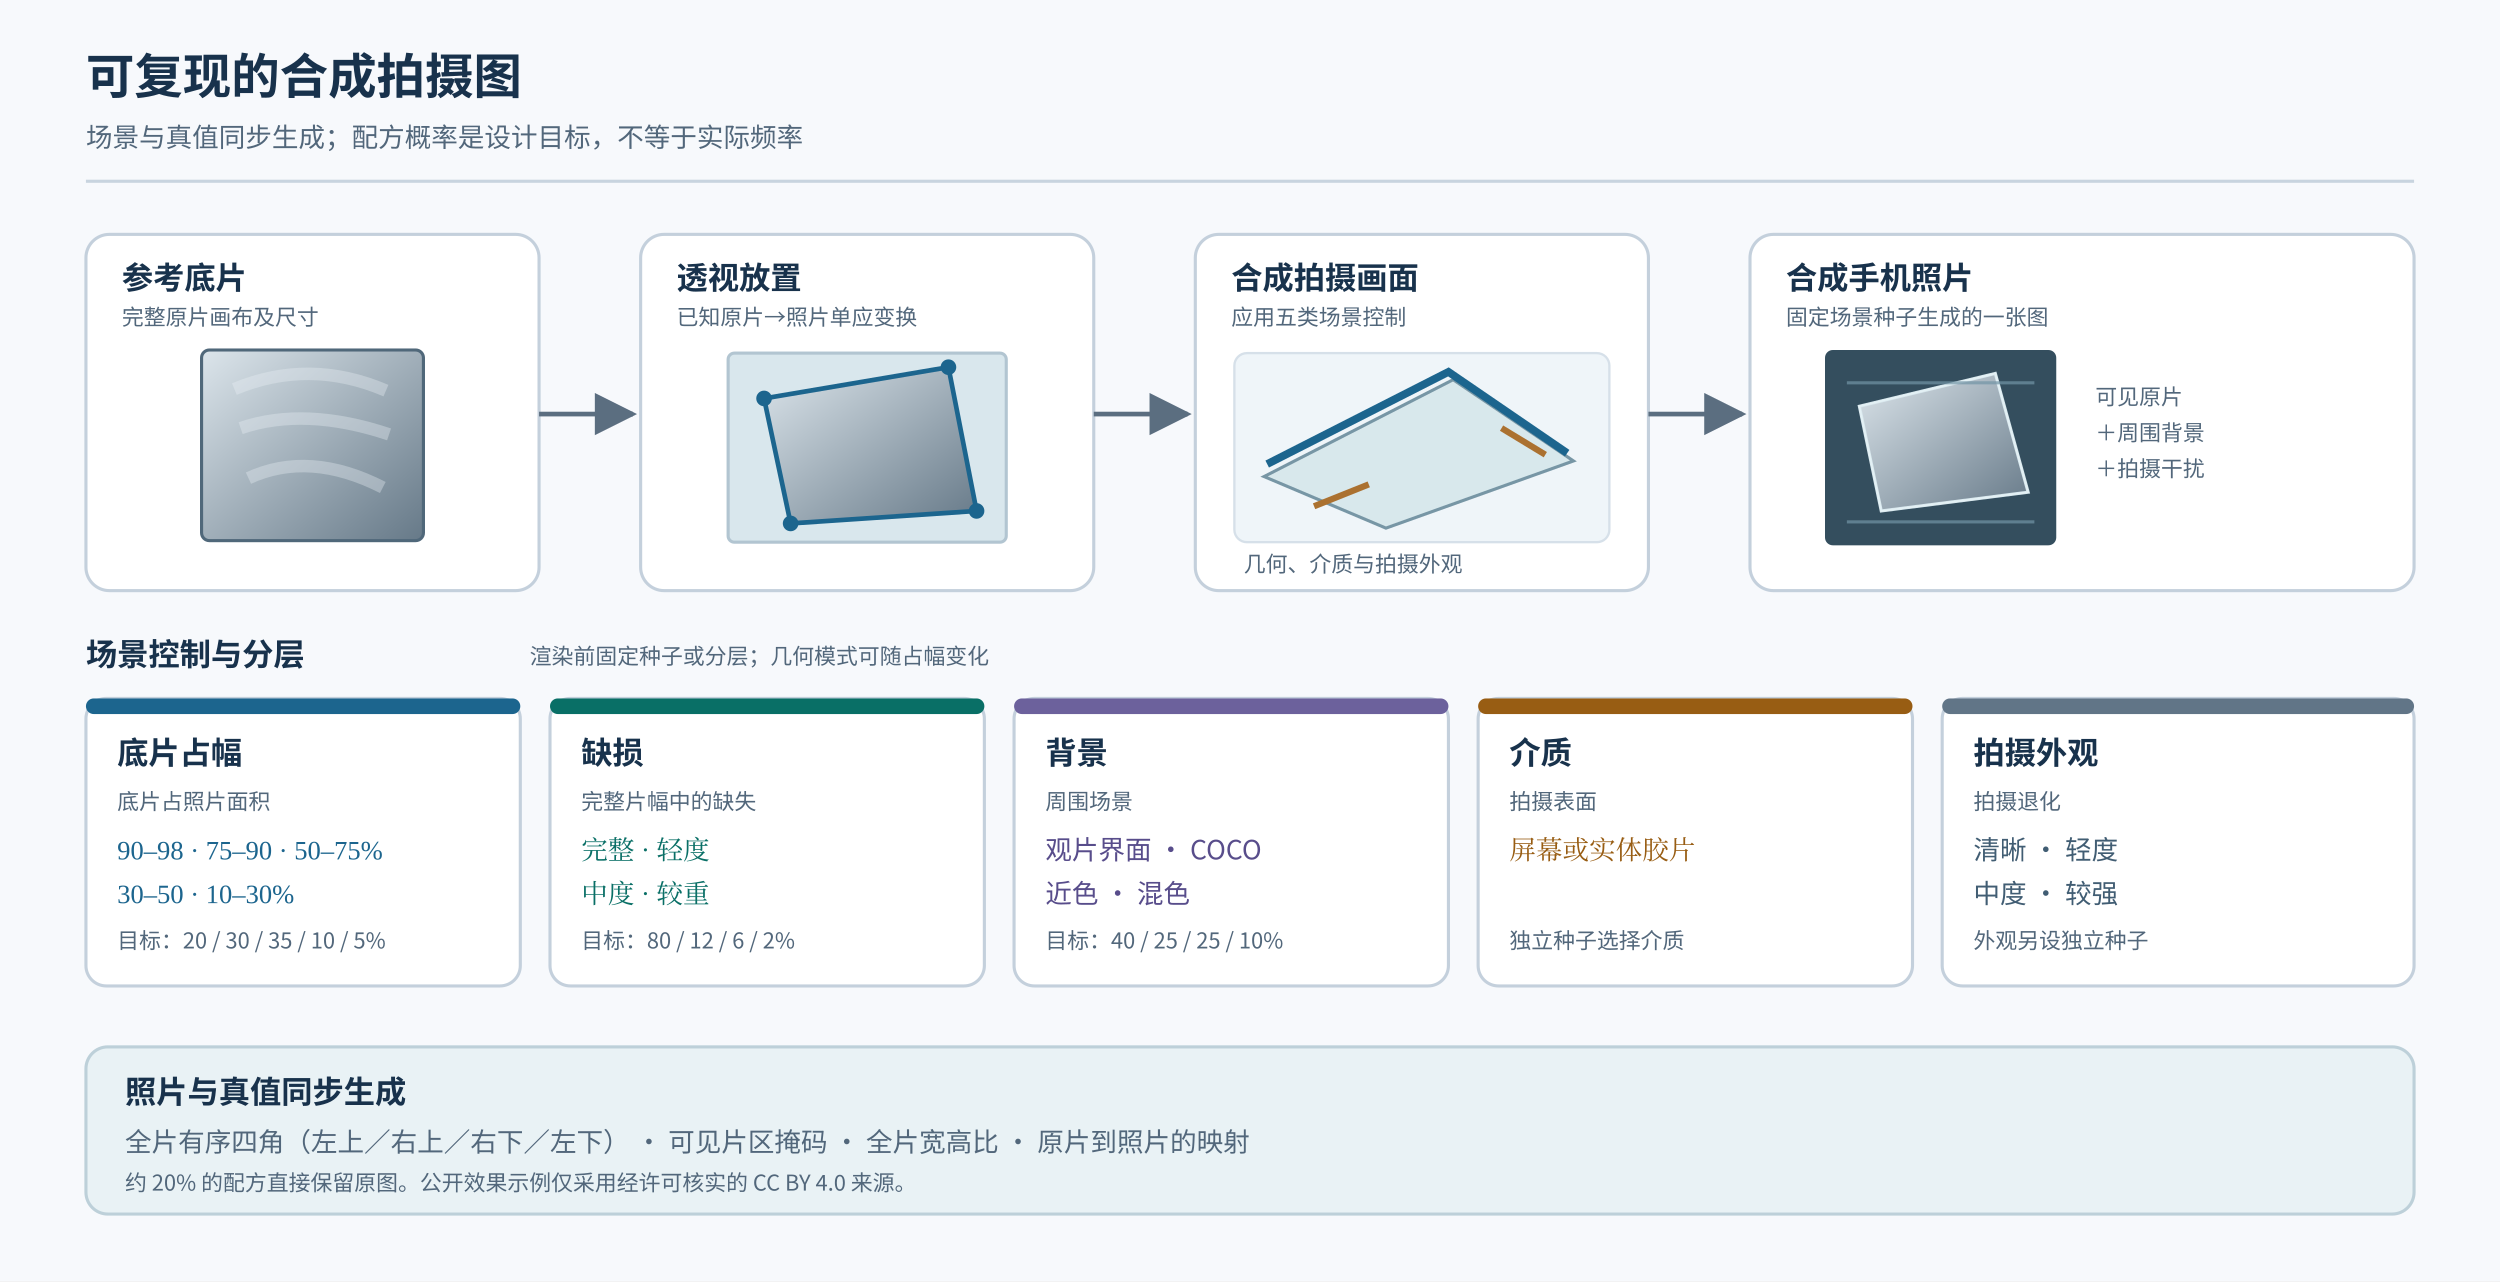
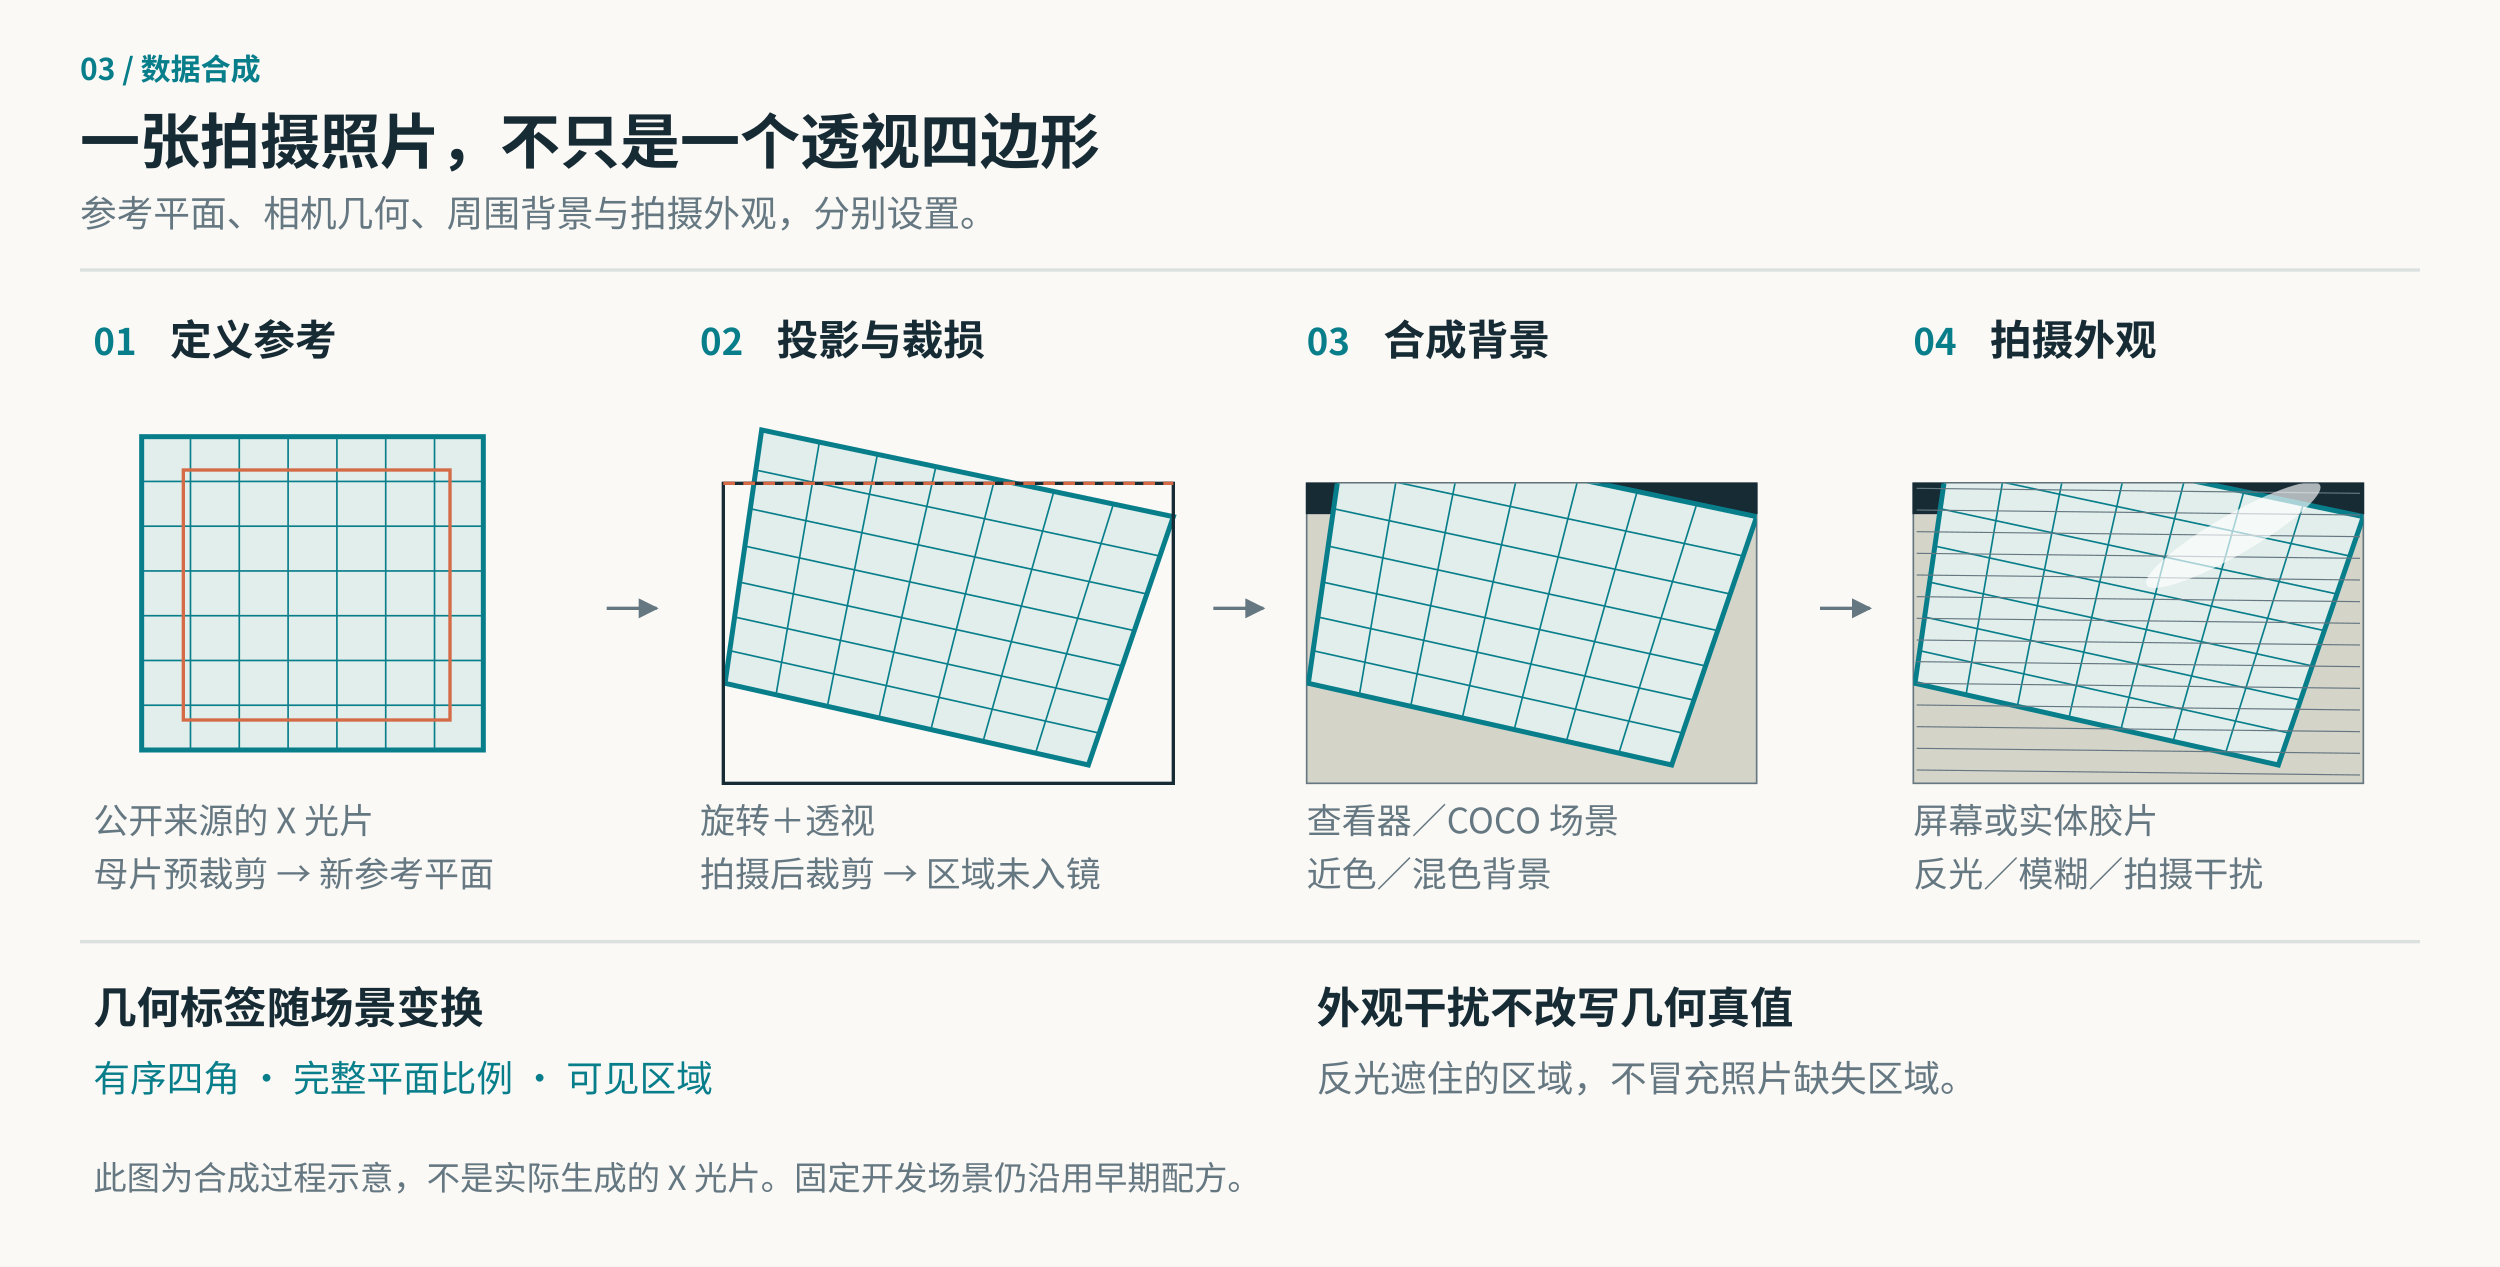
- <svg xmlns="http://www.w3.org/2000/svg" width="1600" height="820" viewBox="0 0 1600 820" role="img" aria-labelledby="title description" xml:lang="zh-CN">
+ <svg xmlns="http://www.w3.org/2000/svg" width="1500" height="760" viewBox="0 0 1500 760" role="img" aria-labelledby="title desc">
  <defs>
-     <marker id="arrow" viewBox="0 0 10 10" refX="9" refY="5" markerWidth="9" markerHeight="9" orient="auto-start-reverse">
-       <path d="M0 0 L10 5 L0 10Z" fill="#5b6e80" />
+     <style>text{font-family:"Noto Sans CJK SC","DejaVu Sans",sans-serif;fill:#172b35}.small{fill:#657781}</style>
+     <pattern id="hatch" width="12" height="12" patternUnits="userSpaceOnUse">
+       <rect width="12" height="12" fill="#faf9f6" />
+       <path d="M-3 3L3-3M0 12L12 0M9 15L15 9" stroke="#d56a46" stroke-width="1.3" />
+     </pattern>
+     <marker id="arrow" viewBox="0 0 10 10" refX="9" refY="5" markerWidth="6" markerHeight="6" orient="auto">
+       <path d="M0 0L10 5L0 10Z" fill="#657781" />
    </marker>
-     <linearGradient id="source" x1="0" y1="0" x2="1" y2="1">
-       <stop stop-color="#dce5eb" />
-       <stop offset="1" stop-color="#667988" />
-     </linearGradient>
-     <style>
-       .bg{fill:#f7f9fc}.card{fill:#fff;stroke:#c4d0dc;stroke-width:2}.sub{fill:#eff5f9;stroke:#d6e0e9;stroke-width:1.5}
-       .ink{fill:#18324c;font-family:'Noto Sans CJK SC','Noto Sans CJK',sans-serif}.muted{fill:#52677b;font-family:'Noto Sans CJK SC','Noto Sans CJK',sans-serif}
-       .h1{font-size:31px;font-weight:700}.h2{font-size:20px;font-weight:700}.body{font-size:17px}.small{font-size:14px}
-       .blue{fill:#1c658e}.teal{fill:#096f66}.amber{fill:#985d13}
-       .line{fill:none;stroke:#5b6e80;stroke-width:3;marker-end:url(#arrow)}
-     </style>
  </defs>
-   <rect class="bg" width="1600" height="820" />
-   <text class="ink h1" x="55" y="60">可复现的合成拍摄图</text>
-   <text class="muted body" x="55" y="94">场景与真值同步生成；配方概率是设计目标，不等于实际频率</text>
-   <line x1="55" y1="116" x2="1545" y2="116" stroke="#c8d4df" stroke-width="2" />
-   <rect class="card" x="55" y="150" width="290" height="228" rx="15" />
-   <text class="ink h2" x="78" y="185">参考底片</text>
-   <text class="muted small" x="78" y="208">完整原片画布及尺寸</text>
-   <rect x="129" y="224" width="142" height="122" rx="5" fill="url(#source)" stroke="#50687a" stroke-width="2" />
-   <path d="M150 249 Q198 229 247 250 M154 274 Q195 260 249 278 M159 306 Q198 288 245 312" fill="none" stroke="#eaf1f5" stroke-width="8" opacity=".35" />
-   <path class="line" d="M345 265 H405" />
-   <rect class="card" x="410" y="150" width="290" height="228" rx="15" />
-   <text class="ink h2" x="433" y="185">透视放置</text>
-   <text class="muted small" x="433" y="208">已知原片→照片单应变换</text>
-   <rect x="466" y="226" width="178" height="121" rx="4" fill="#d9e7ed" stroke="#b2c5d1" stroke-width="2" />
-   <path d="M489 255 L607 235 L625 327 L506 335 Z" fill="url(#source)" stroke="#1c658e" stroke-width="3" />
-   <circle cx="489" cy="255" r="5" fill="#1c658e" />
-   <circle cx="607" cy="235" r="5" fill="#1c658e" />
-   <circle cx="625" cy="327" r="5" fill="#1c658e" />
-   <circle cx="506" cy="335" r="5" fill="#1c658e" />
-   <path class="line" d="M700 265 H760" />
-   <rect class="card" x="765" y="150" width="290" height="228" rx="15" />
-   <text class="ink h2" x="788" y="185">合成拍摄画面</text>
-   <text class="muted small" x="788" y="208">应用五类场景控制</text>
-   <rect class="sub" x="790" y="226" width="240" height="121" rx="8" />
-   <path d="M809 305 L930 243 L1007 295 L887 338 Z" fill="#d8e8ec" stroke="#7796a5" stroke-width="2" />
-   <path d="M811 297 L927 238 L1003 290" fill="none" stroke="#1c658e" stroke-width="5" />
-   <path d="M841 324 L876 310 M961 274 L989 291" fill="none" stroke="#ab7130" stroke-width="4" />
-   <text class="muted small" x="796" y="366">几何、介质与拍摄外观</text>
-   <path class="line" d="M1055 265 H1115" />
-   <rect class="card" x="1120" y="150" width="425" height="228" rx="15" />
-   <text class="ink h2" x="1143" y="185">合成手机照片</text>
-   <text class="muted small" x="1143" y="208">固定场景种子生成的一张图</text>
-   <rect x="1168" y="224" width="148" height="125" rx="5" fill="#344e5e" />
-   <path d="M1190 260 L1277 239 L1298 315 L1204 327 Z" fill="url(#source)" stroke="#d9e8ee" stroke-width="2" />
-   <path d="M1190 260 L1277 239 L1298 315 L1204 327 Z" fill="none" stroke="#e4f1f5" stroke-width="1" />
-   <path d="M1182 245 H1302 M1182 334 H1302" stroke="#7294a5" stroke-width="2" opacity=".7" />
-   <text class="muted small" x="1341" y="259">可见原片</text>
-   <text class="muted small" x="1341" y="282">＋周围背景</text>
-   <text class="muted small" x="1341" y="305">＋拍摄干扰</text>
-   <text class="ink h2" x="55" y="426">场景控制与分层</text>
-   <text class="muted small" x="339" y="425">渲染前固定种子或分层；几何模式可随占幅变化</text>
-   <rect class="card" x="55" y="447" width="278" height="184" rx="13" />
-   <rect x="55" y="447" width="278" height="10" rx="5" fill="#1c658e" />
-   <text class="ink h2" x="75" y="489">底片占幅</text>
-   <text class="muted small" x="75" y="518">底片占照片面积</text>
-   <text class="blue body" x="75" y="550">90–98 · 75–90 · 50–75%</text>
-   <text class="blue body" x="75" y="578">30–50 · 10–30%</text>
-   <text class="muted small" x="75" y="607">目标：20 / 30 / 35 / 10 / 5%</text>
-   <rect class="card" x="352" y="447" width="278" height="184" rx="13" />
-   <rect x="352" y="447" width="278" height="10" rx="5" fill="#096f66" />
-   <text class="ink h2" x="372" y="489">缺损</text>
-   <text class="muted small" x="372" y="518">完整片幅中的缺失</text>
-   <text class="teal body" x="372" y="550">完整 · 轻度</text>
-   <text class="teal body" x="372" y="578">中度 · 较重</text>
-   <text class="muted small" x="372" y="607">目标：80 / 12 / 6 / 2%</text>
-   <rect class="card" x="649" y="447" width="278" height="184" rx="13" />
-   <rect x="649" y="447" width="278" height="10" rx="5" fill="#6c619c" />
-   <text class="ink h2" x="669" y="489">背景</text>
-   <text class="muted small" x="669" y="518">周围场景</text>
-   <text class="body" x="669" y="550" fill="#584d8b" font-family="Noto Sans CJK SC, Noto Sans CJK, sans-serif">观片界面 · COCO</text>
-   <text class="body" x="669" y="578" fill="#584d8b" font-family="Noto Sans CJK SC, Noto Sans CJK, sans-serif">近色 · 混色</text>
-   <text class="muted small" x="669" y="607">目标：40 / 25 / 25 / 10%</text>
-   <rect class="card" x="946" y="447" width="278" height="184" rx="13" />
-   <rect x="946" y="447" width="278" height="10" rx="5" fill="#985d13" />
-   <text class="ink h2" x="966" y="489">介质</text>
-   <text class="muted small" x="966" y="518">拍摄表面</text>
-   <text class="amber body" x="966" y="550">屏幕或实体胶片</text>
-   <text class="muted small" x="966" y="607">独立种子选择介质</text>
-   <rect class="card" x="1243" y="447" width="302" height="184" rx="13" />
-   <rect x="1243" y="447" width="302" height="10" rx="5" fill="#617587" />
-   <text class="ink h2" x="1263" y="489">拍摄外观</text>
-   <text class="muted small" x="1263" y="518">拍摄退化</text>
-   <text class="body" x="1263" y="550" fill="#415d73" font-family="Noto Sans CJK SC, Noto Sans CJK, sans-serif">清晰 · 轻度</text>
-   <text class="body" x="1263" y="578" fill="#415d73" font-family="Noto Sans CJK SC, Noto Sans CJK, sans-serif">中度 · 较强</text>
-   <text class="muted small" x="1263" y="607">外观另设独立种子</text>
-   <rect x="55" y="670" width="1490" height="107" rx="14" fill="#e9f2f5" stroke="#bdd0d9" stroke-width="2" />
-   <text class="ink h2" x="80" y="706">照片与真值同步生成</text>
-   <text class="muted body" x="80" y="737">全片有序四角（左上／右上／右下／左下） · 可见片区掩码 · 全片宽高比 · 原片到照片的映射</text>
-   <text class="muted small" x="80" y="762">约 20% 的配方直接保留原图。公开效果示例仅采用经许可核实的 CC BY 4.0 来源。</text>
+   <rect width="1500" height="760" fill="#faf9f6" />
+   <text x="48" y="48" font-size="18" font-weight="700" text-anchor="start" style="fill:#087e8b">03 / 数据合成</text>
+   <text x="48" y="98" font-size="36" font-weight="700" text-anchor="start" style="fill:#172b35">一张拍摄照片，不只是一个透视四边形</text>
+   <text x="48" y="136" font-size="22" font-weight="400" text-anchor="start" style="fill:#657781">参考平面、相机几何、周围背景与拍摄外观，分别设置。</text>
+   <line x1="48" y1="162" x2="1452" y2="162" stroke="#dbe1df" stroke-width="2" />
+   <text x="56" y="213" font-size="22" font-weight="700" text-anchor="start" style="fill:#087e8b">01</text>
+   <text x="102" y="213" font-size="25" font-weight="700" text-anchor="start" style="fill:#172b35">定义参考</text>
+   <line x1="364" y1="365" x2="394" y2="365" stroke="#657781" stroke-width="2" marker-end="url(#arrow)" />
+   <text x="420" y="213" font-size="22" font-weight="700" text-anchor="start" style="fill:#087e8b">02</text>
+   <text x="466" y="213" font-size="25" font-weight="700" text-anchor="start" style="fill:#172b35">投影与裁损</text>
+   <line x1="728" y1="365" x2="758" y2="365" stroke="#657781" stroke-width="2" marker-end="url(#arrow)" />
+   <text x="784" y="213" font-size="22" font-weight="700" text-anchor="start" style="fill:#087e8b">03</text>
+   <text x="830" y="213" font-size="25" font-weight="700" text-anchor="start" style="fill:#172b35">合成背景</text>
+   <line x1="1092" y1="365" x2="1122" y2="365" stroke="#657781" stroke-width="2" marker-end="url(#arrow)" />
+   <text x="1148" y="213" font-size="22" font-weight="700" text-anchor="start" style="fill:#087e8b">04</text>
+   <text x="1194" y="213" font-size="25" font-weight="700" text-anchor="start" style="fill:#172b35">拍摄外观</text>
+   <polygon points="85,262 290,262 290,450 85,450" fill="#e2eeeb" stroke="#087e8b" stroke-width="3" stroke-dasharray="" />
+   <line x1="85.0" y1="288.857" x2="290.0" y2="288.857" stroke="#087e8b" stroke-width="1" />
+   <line x1="114.286" y1="262.0" x2="114.286" y2="450.0" stroke="#087e8b" stroke-width="1" />
+   <line x1="85.0" y1="315.714" x2="290.0" y2="315.714" stroke="#087e8b" stroke-width="1" />
+   <line x1="143.571" y1="262.0" x2="143.571" y2="450.0" stroke="#087e8b" stroke-width="1" />
+   <line x1="85.0" y1="342.571" x2="290.0" y2="342.571" stroke="#087e8b" stroke-width="1" />
+   <line x1="172.857" y1="262.0" x2="172.857" y2="450.0" stroke="#087e8b" stroke-width="1" />
+   <line x1="85.0" y1="369.429" x2="290.0" y2="369.429" stroke="#087e8b" stroke-width="1" />
+   <line x1="202.143" y1="262.0" x2="202.143" y2="450.0" stroke="#087e8b" stroke-width="1" />
+   <line x1="85.0" y1="396.286" x2="290.0" y2="396.286" stroke="#087e8b" stroke-width="1" />
+   <line x1="231.429" y1="262.0" x2="231.429" y2="450.0" stroke="#087e8b" stroke-width="1" />
+   <line x1="85.0" y1="423.143" x2="290.0" y2="423.143" stroke="#087e8b" stroke-width="1" />
+   <line x1="260.714" y1="262.0" x2="260.714" y2="450.0" stroke="#087e8b" stroke-width="1" />
+   <rect x="110" y="282" width="160" height="150" fill="none" stroke="#d56a46" stroke-width="2" />
+   <text x="56" y="500" font-size="21" font-weight="400" text-anchor="start" style="fill:#657781">公开来源的 X 光片</text>
+   <text x="56" y="532" font-size="21" font-weight="400" text-anchor="start" style="fill:#657781">母片预裁剪 → 新参考平面</text>
+   <polygon points="457,258 704,310 653,459 435,410" fill="#e2eeeb" stroke="#087e8b" stroke-width="3" stroke-dasharray="" />
+   <line x1="453.519" y1="282.052" x2="695.913" y2="333.628" stroke="#087e8b" stroke-width="1" />
+   <line x1="491.62" y1="265.289" x2="465.622" y2="416.883" stroke="#087e8b" stroke-width="1" />
+   <line x1="450.16" y1="305.256" x2="688.117" y2="356.405" stroke="#087e8b" stroke-width="1" />
+   <line x1="526.459" y1="272.623" x2="496.416" y2="423.805" stroke="#087e8b" stroke-width="1" />
+   <line x1="446.918" y1="327.656" x2="680.596" y2="378.376" stroke="#087e8b" stroke-width="1" />
+   <line x1="561.518" y1="280.004" x2="527.382" y2="430.765" stroke="#087e8b" stroke-width="1" />
+   <line x1="443.786" y1="349.294" x2="673.337" y2="399.583" stroke="#087e8b" stroke-width="1" />
+   <line x1="596.8" y1="287.432" x2="558.522" y2="437.764" stroke="#087e8b" stroke-width="1" />
+   <line x1="440.76" y1="370.207" x2="666.327" y2="420.065" stroke="#087e8b" stroke-width="1" />
+   <line x1="632.306" y1="294.906" x2="589.837" y2="444.803" stroke="#087e8b" stroke-width="1" />
+   <line x1="437.832" y1="390.431" x2="659.551" y2="439.86" stroke="#087e8b" stroke-width="1" />
+   <line x1="668.038" y1="302.429" x2="621.329" y2="451.881" stroke="#087e8b" stroke-width="1" />
+   <rect x="434" y="290" width="270" height="180" fill="none" stroke="#172b35" stroke-width="2" />
+   <line x1="434" y1="290" x2="704" y2="290" stroke="#d56a46" stroke-width="2" stroke-dasharray="7 5" />
+   <text x="420" y="500" font-size="21" font-weight="400" text-anchor="start" style="fill:#657781">旋转＋透视</text>
+   <text x="420" y="532" font-size="21" font-weight="400" text-anchor="start" style="fill:#657781">拍摄后裁剪 → 区域未入镜</text>
+   <rect x="784" y="290" width="270" height="180" fill="#d5d4c9" stroke="#657781" stroke-width="1" />
+   <rect x="784" y="290" width="270" height="18" fill="#172b35" stroke="#172b35" stroke-width="1" />
+   <defs>
+     <clipPath id="composed">
+       <rect x="784" y="290" width="270" height="180" />
+     </clipPath>
+   </defs>
+   <g clip-path="url(#composed)">
+     <polygon points="807,258 1054,310 1003,459 785,410" fill="#e2eeeb" stroke="#087e8b" stroke-width="3" stroke-dasharray="" />
+     <line x1="803.519" y1="282.052" x2="1045.913" y2="333.628" stroke="#087e8b" stroke-width="1" />
+     <line x1="841.62" y1="265.289" x2="815.622" y2="416.883" stroke="#087e8b" stroke-width="1" />
+     <line x1="800.16" y1="305.256" x2="1038.117" y2="356.405" stroke="#087e8b" stroke-width="1" />
+     <line x1="876.459" y1="272.623" x2="846.416" y2="423.805" stroke="#087e8b" stroke-width="1" />
+     <line x1="796.918" y1="327.656" x2="1030.596" y2="378.376" stroke="#087e8b" stroke-width="1" />
+     <line x1="911.518" y1="280.004" x2="877.382" y2="430.765" stroke="#087e8b" stroke-width="1" />
+     <line x1="793.786" y1="349.294" x2="1023.337" y2="399.583" stroke="#087e8b" stroke-width="1" />
+     <line x1="946.8" y1="287.432" x2="908.522" y2="437.764" stroke="#087e8b" stroke-width="1" />
+     <line x1="790.76" y1="370.207" x2="1016.327" y2="420.065" stroke="#087e8b" stroke-width="1" />
+     <line x1="982.306" y1="294.906" x2="939.837" y2="444.803" stroke="#087e8b" stroke-width="1" />
+     <line x1="787.832" y1="390.431" x2="1009.551" y2="439.86" stroke="#087e8b" stroke-width="1" />
+     <line x1="1018.038" y1="302.429" x2="971.329" y2="451.881" stroke="#087e8b" stroke-width="1" />
+   </g>
+   <text x="784" y="500" font-size="21" font-weight="400" text-anchor="start" style="fill:#657781">查看器／COCO 场景</text>
+   <text x="784" y="532" font-size="21" font-weight="400" text-anchor="start" style="fill:#657781">近色／混色背景</text>
+   <rect x="1148" y="290" width="270" height="180" fill="#d5d4c9" stroke="#657781" stroke-width="1" />
+   <rect x="1148" y="290" width="270" height="18" fill="#172b35" stroke="#172b35" stroke-width="1" />
+   <defs>
+     <clipPath id="captured">
+       <rect x="1148" y="290" width="270" height="180" />
+     </clipPath>
+   </defs>
+   <g clip-path="url(#captured)">
+     <polygon points="1171,258 1418,310 1367,459 1149,410" fill="#e2eeeb" stroke="#087e8b" stroke-width="3" stroke-dasharray="" />
+     <line x1="1167.519" y1="282.052" x2="1409.913" y2="333.628" stroke="#087e8b" stroke-width="1" />
+     <line x1="1205.62" y1="265.289" x2="1179.622" y2="416.883" stroke="#087e8b" stroke-width="1" />
+     <line x1="1164.16" y1="305.256" x2="1402.117" y2="356.405" stroke="#087e8b" stroke-width="1" />
+     <line x1="1240.459" y1="272.623" x2="1210.416" y2="423.805" stroke="#087e8b" stroke-width="1" />
+     <line x1="1160.918" y1="327.656" x2="1394.596" y2="378.376" stroke="#087e8b" stroke-width="1" />
+     <line x1="1275.518" y1="280.004" x2="1241.382" y2="430.765" stroke="#087e8b" stroke-width="1" />
+     <line x1="1157.786" y1="349.294" x2="1387.337" y2="399.583" stroke="#087e8b" stroke-width="1" />
+     <line x1="1310.8" y1="287.432" x2="1272.522" y2="437.764" stroke="#087e8b" stroke-width="1" />
+     <line x1="1154.76" y1="370.207" x2="1380.327" y2="420.065" stroke="#087e8b" stroke-width="1" />
+     <line x1="1346.306" y1="294.906" x2="1303.837" y2="444.803" stroke="#087e8b" stroke-width="1" />
+     <line x1="1151.832" y1="390.431" x2="1373.551" y2="439.86" stroke="#087e8b" stroke-width="1" />
+     <line x1="1382.038" y1="302.429" x2="1335.329" y2="451.881" stroke="#087e8b" stroke-width="1" />
+     <line x1="1150" y1="293" x2="1416" y2="296" stroke="#657781" stroke-width="0.7" />
+     <line x1="1150" y1="306" x2="1416" y2="309" stroke="#657781" stroke-width="0.7" />
+     <line x1="1150" y1="319" x2="1416" y2="322" stroke="#657781" stroke-width="0.7" />
+     <line x1="1150" y1="332" x2="1416" y2="335" stroke="#657781" stroke-width="0.7" />
+     <line x1="1150" y1="345" x2="1416" y2="348" stroke="#657781" stroke-width="0.7" />
+     <line x1="1150" y1="358" x2="1416" y2="361" stroke="#657781" stroke-width="0.7" />
+     <line x1="1150" y1="371" x2="1416" y2="374" stroke="#657781" stroke-width="0.7" />
+     <line x1="1150" y1="384" x2="1416" y2="387" stroke="#657781" stroke-width="0.7" />
+     <line x1="1150" y1="397" x2="1416" y2="400" stroke="#657781" stroke-width="0.7" />
+     <line x1="1150" y1="410" x2="1416" y2="413" stroke="#657781" stroke-width="0.7" />
+     <line x1="1150" y1="423" x2="1416" y2="426" stroke="#657781" stroke-width="0.7" />
+     <line x1="1150" y1="436" x2="1416" y2="439" stroke="#657781" stroke-width="0.7" />
+     <line x1="1150" y1="449" x2="1416" y2="452" stroke="#657781" stroke-width="0.7" />
+     <line x1="1150" y1="462" x2="1416" y2="465" stroke="#657781" stroke-width="0.7" />
+     <ellipse cx="1340" cy="321" rx="60" ry="12" transform="rotate(-30 1340 321)" fill="#fff" opacity=".65" />
+   </g>
+   <text x="1148" y="500" font-size="21" font-weight="400" text-anchor="start" style="fill:#657781">屏幕或实体胶片</text>
+   <text x="1148" y="532" font-size="21" font-weight="400" text-anchor="start" style="fill:#657781">反光／模糊／拍摄干扰</text>
+   <line x1="48" y1="565" x2="1452" y2="565" stroke="#dbe1df" stroke-width="2" />
+   <text x="56" y="614" font-size="26" font-weight="700" text-anchor="start" style="fill:#172b35">几何标签随场景变换</text>
+   <text x="56" y="655" font-size="22" font-weight="400" text-anchor="start" style="fill:#087e8b">有序四角 · 完整平面比例 · 可见区域</text>
+   <text x="790" y="614" font-size="26" font-weight="700" text-anchor="start" style="fill:#172b35">外观干扰不改写几何真值</text>
+   <text x="790" y="655" font-size="22" font-weight="400" text-anchor="start" style="fill:#657781">反光遮住的区域，不冒充照片缺失区域。</text>
+   <text x="56" y="714" font-size="20" font-weight="400" text-anchor="start" style="fill:#657781">此图为合成过程示意，不是实际生成的 X 光片。固定开发场景仍沿用早期配方。</text>
</svg>
